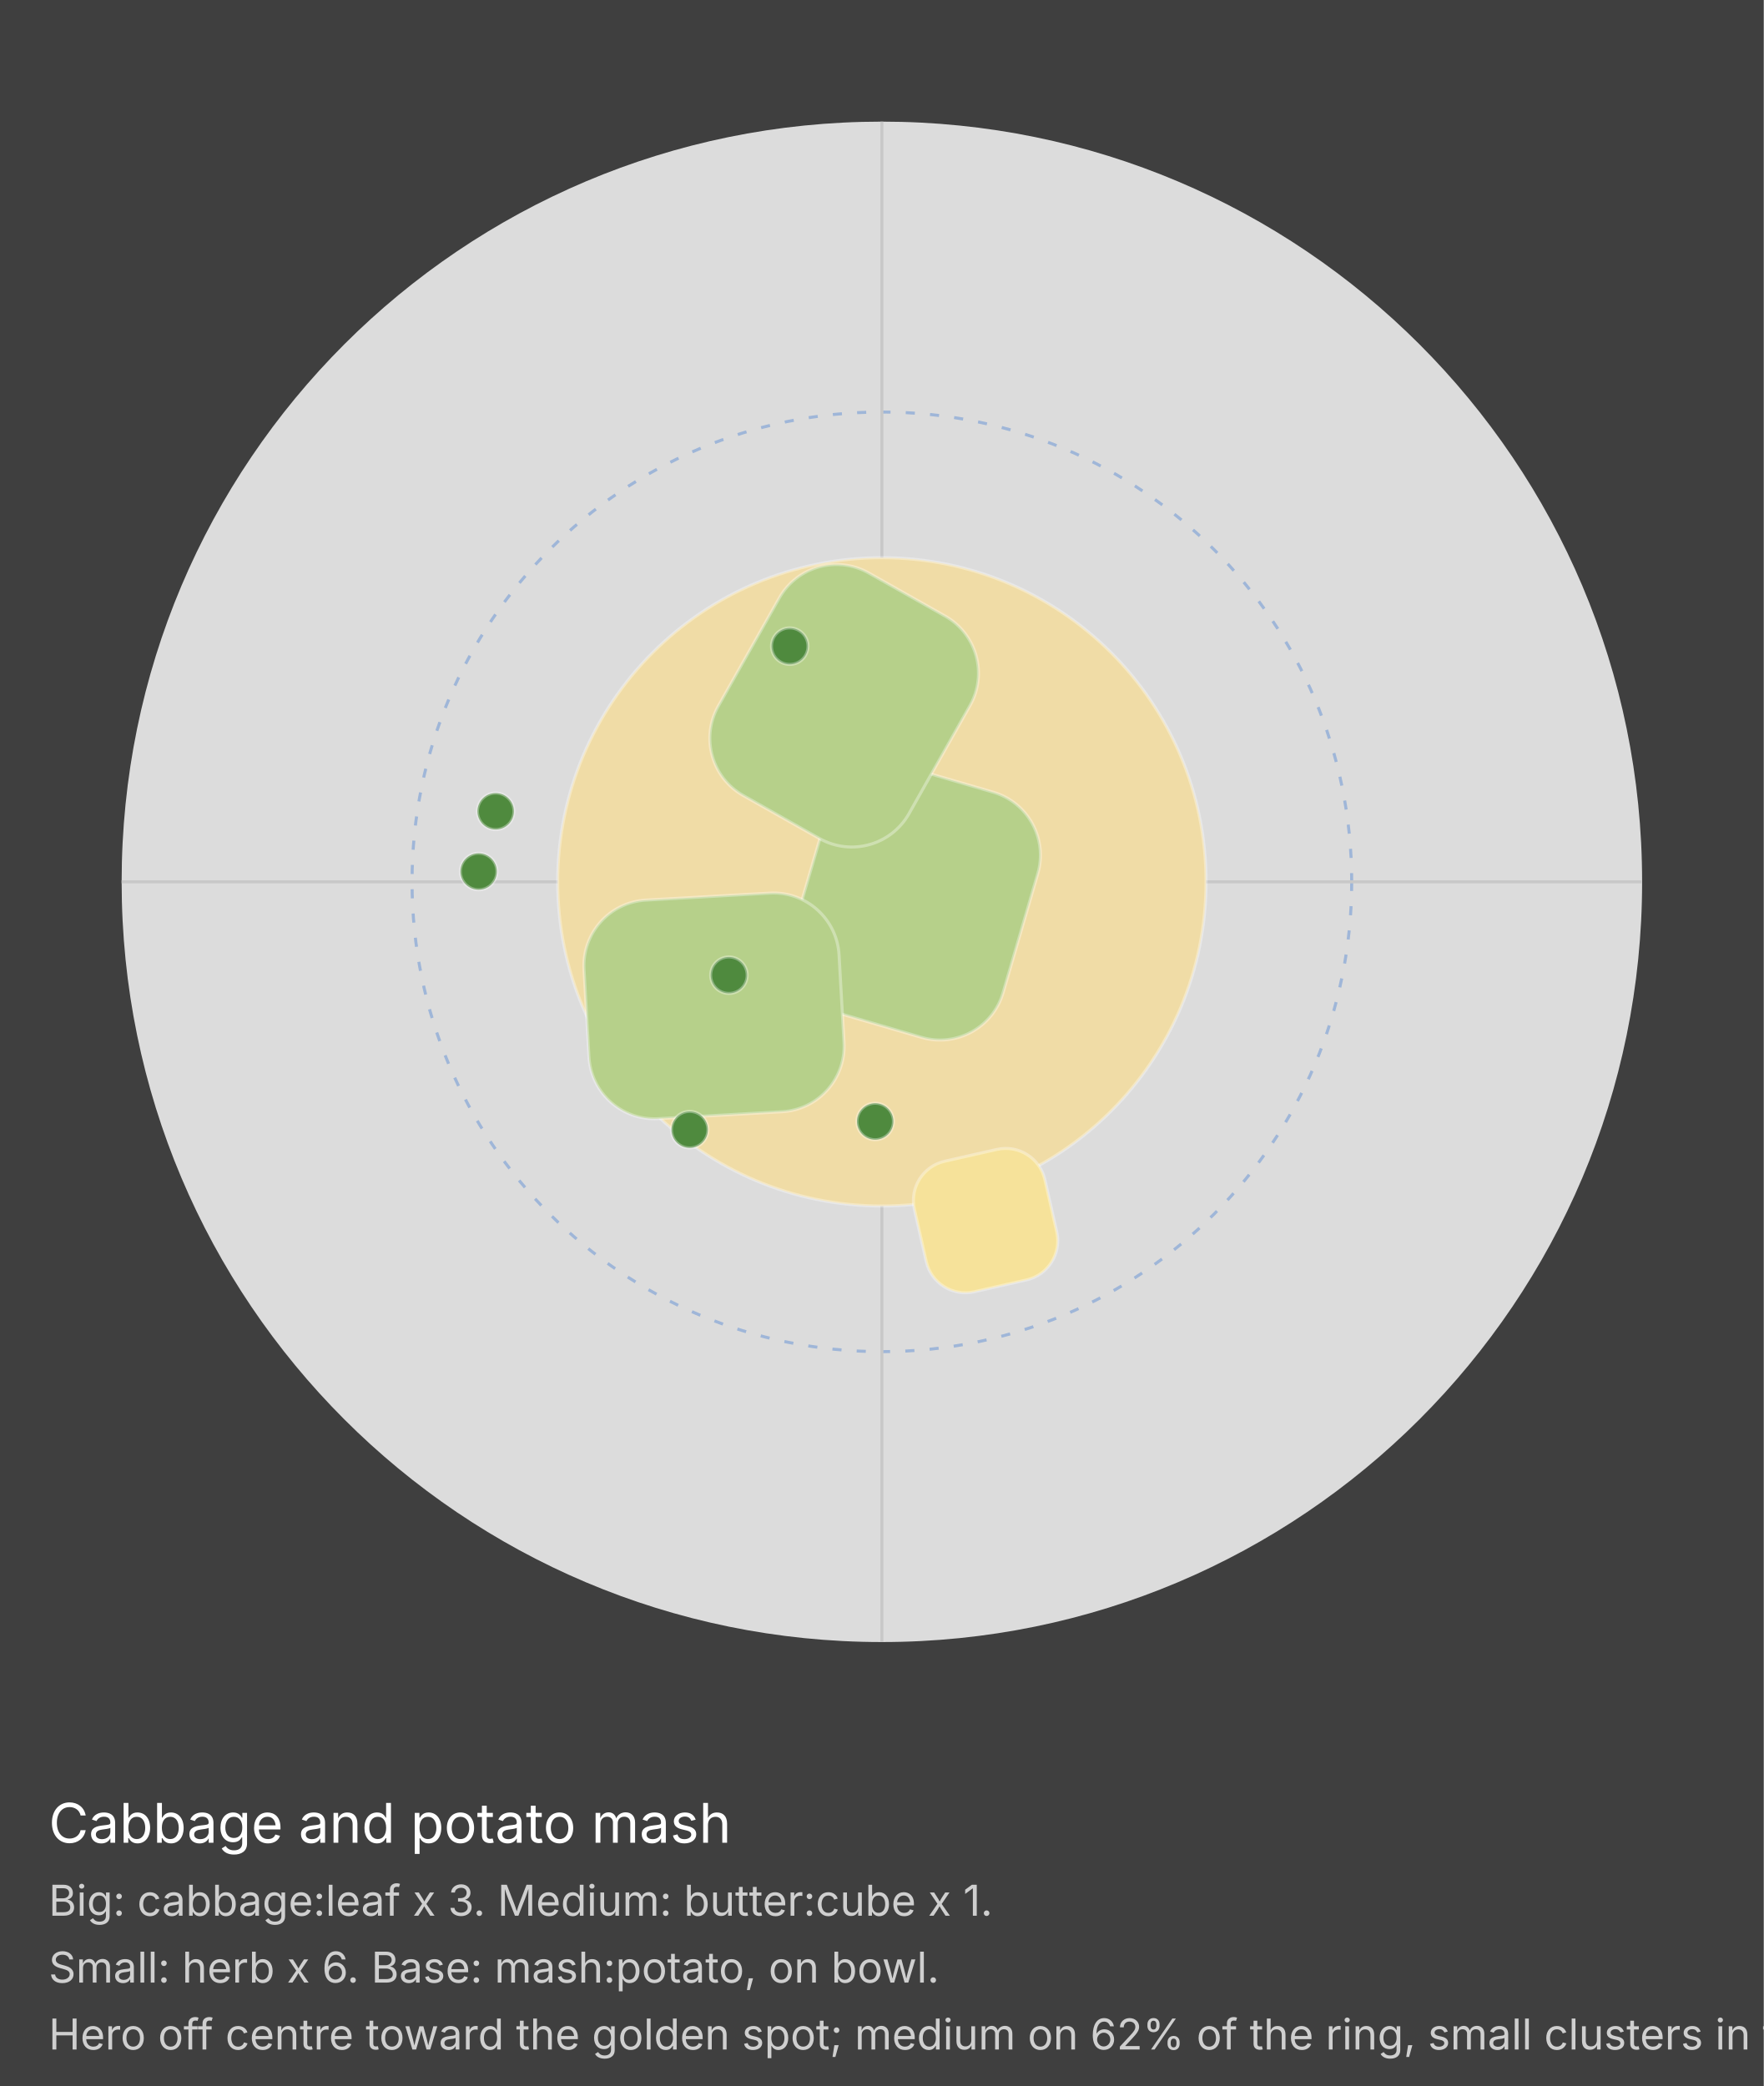
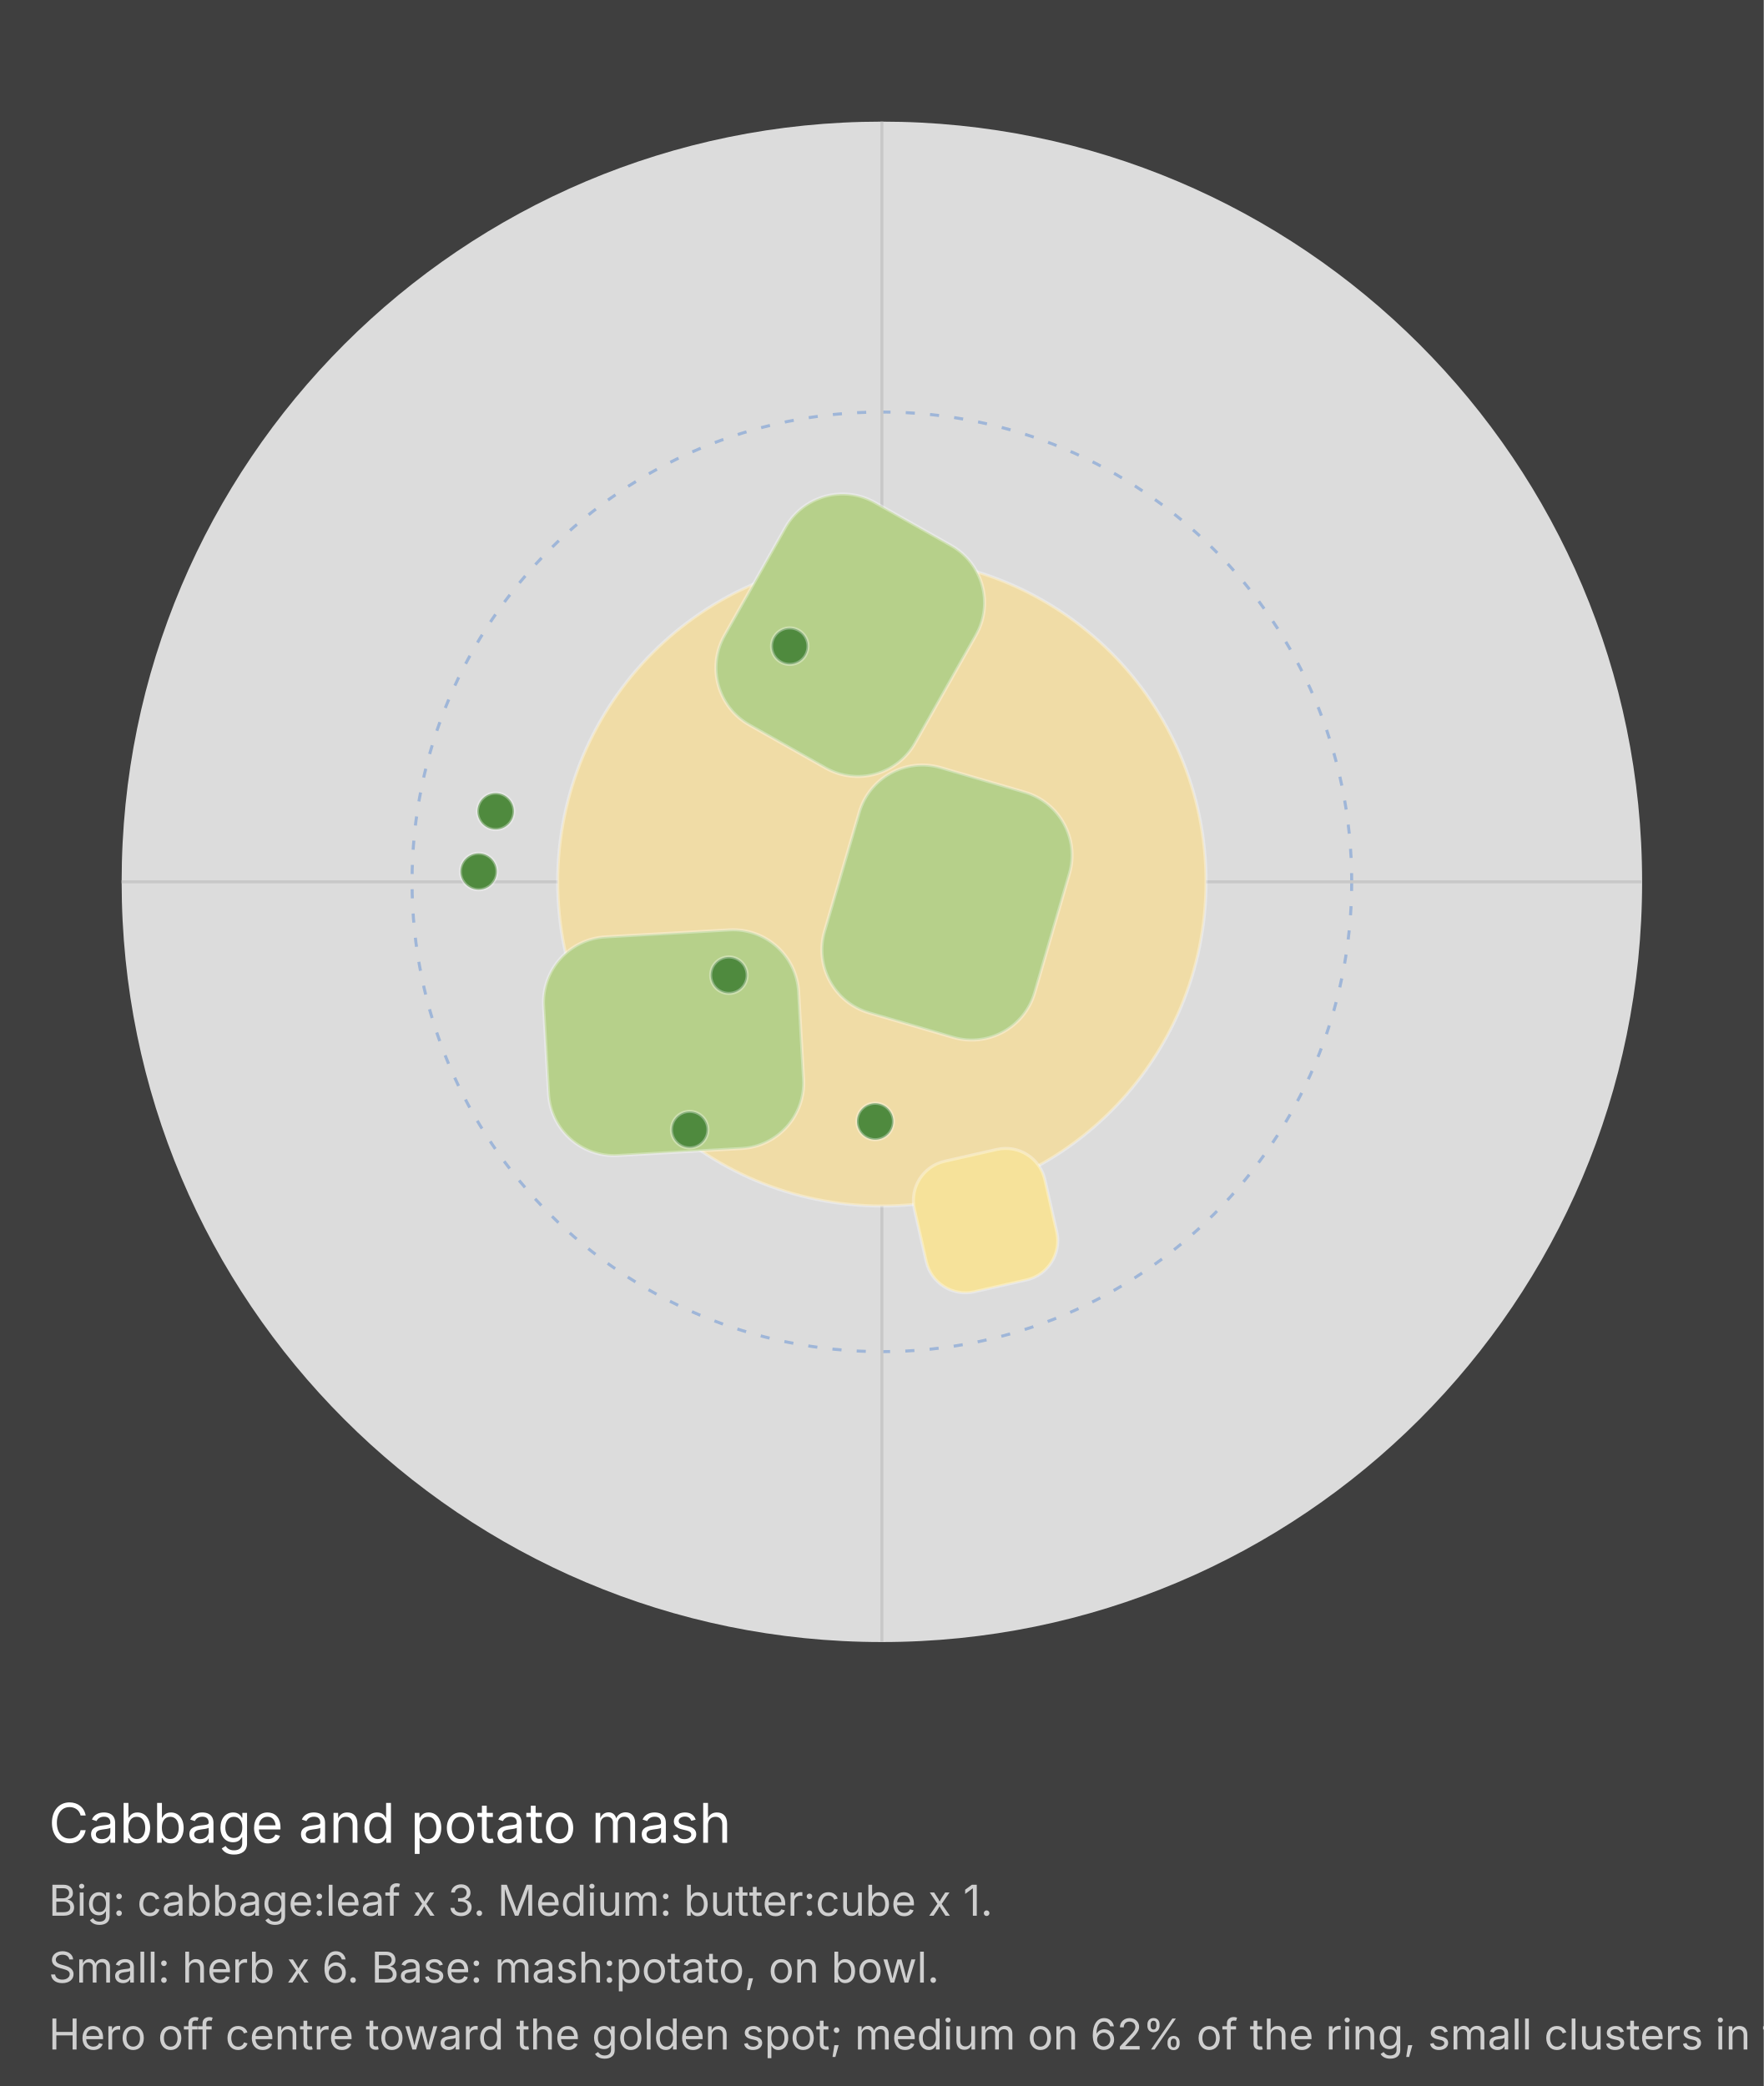
<svg xmlns="http://www.w3.org/2000/svg" width="580" height="686">
  <rect width="580" height="686" fill="#3f3f3f" />
  <circle cx="290.0" cy="290.0" r="250.0" fill="#dcdcdc" />
  <circle cx="290.0" cy="290.0" r="90.0" fill="none" stroke="#bdbdbd" stroke-dasharray="6 6" />
  <circle cx="290.0" cy="290.0" r="154.5" fill="none" stroke="#9fb6d8" stroke-dasharray="3 5" />
  <line x1="40.0" y1="290.0" x2="540.0" y2="290.0" stroke="#c8c8c8" />
  <line x1="290.0" y1="40.0" x2="290.0" y2="540.0" stroke="#c8c8c8" />
  <circle transform="translate(290.0 290.0) rotate(0)" r="106.6" fill="#f0dca6" stroke="#ffffff55" />
-   <rect transform="translate(301.0 296.8) rotate(196.2562)" x="-36.0" y="-42.0" width="72.0" height="84.0" rx="21.6" fill="#b6d08a" stroke="#ffffff55" />
-   <rect transform="translate(234.8 330.8) rotate(266.7711)" x="-36.0" y="-42.0" width="72.0" height="84.0" rx="21.6" fill="#b6d08a" stroke="#ffffff55" />
-   <rect transform="translate(277.6 232.1) rotate(209.4333)" x="-36.0" y="-42.0" width="72.0" height="84.0" rx="21.6" fill="#b6d08a" stroke="#ffffff55" />
+   <rect transform="translate(311.4 296.8) rotate(196.2562)" x="-36.0" y="-42.0" width="72.0" height="84.0" rx="21.6" fill="#b6d08a" stroke="#ffffff55" />
+   <rect transform="translate(221.5 342.9) rotate(266.7711)" x="-36.0" y="-42.0" width="72.0" height="84.0" rx="21.6" fill="#b6d08a" stroke="#ffffff55" />
+   <rect transform="translate(279.6 208.9) rotate(209.4333)" x="-36.0" y="-42.0" width="72.0" height="84.0" rx="21.6" fill="#b6d08a" stroke="#ffffff55" />
  <rect transform="translate(324.1 401.4) rotate(77.22284)" x="-22.0" y="-22.0" width="44.0" height="44.0" rx="13.2" fill="#f6e29a" stroke="#ffffff55" />
  <circle transform="translate(157.4 286.6) rotate(0)" r="6.0" fill="#4f8a3e" stroke="#ffffff55" />
  <circle transform="translate(163.0 266.8) rotate(0)" r="6.0" fill="#4f8a3e" stroke="#ffffff55" />
  <circle transform="translate(239.7 320.7) rotate(0)" r="6.0" fill="#4f8a3e" stroke="#ffffff55" />
  <circle transform="translate(287.8 368.8) rotate(0)" r="6.0" fill="#4f8a3e" stroke="#ffffff55" />
  <circle transform="translate(226.8 371.5) rotate(0)" r="6.0" fill="#4f8a3e" stroke="#ffffff55" />
  <circle transform="translate(259.7 212.5) rotate(0)" r="6.0" fill="#4f8a3e" stroke="#ffffff55" />
  <text x="16" y="606" fill="#ffffff" font-family="Inter, sans-serif" font-size="18">Cabbage and potato mash</text>
  <text x="16" y="630" fill="#cfcfcf" font-family="Inter, sans-serif" font-size="14">Big: cabbage:leaf x 3. Medium: butter:cube x 1.</text>
  <text x="16" y="652" fill="#cfcfcf" font-family="Inter, sans-serif" font-size="14">Small: herb x 6. Base: mash:potato, on bowl.</text>
  <text x="16" y="674" fill="#cfcfcf" font-family="Inter, sans-serif" font-size="14">Hero off centre toward the golden spot; medium on 62% of the ring, small clusters in the rest.</text>
</svg>
